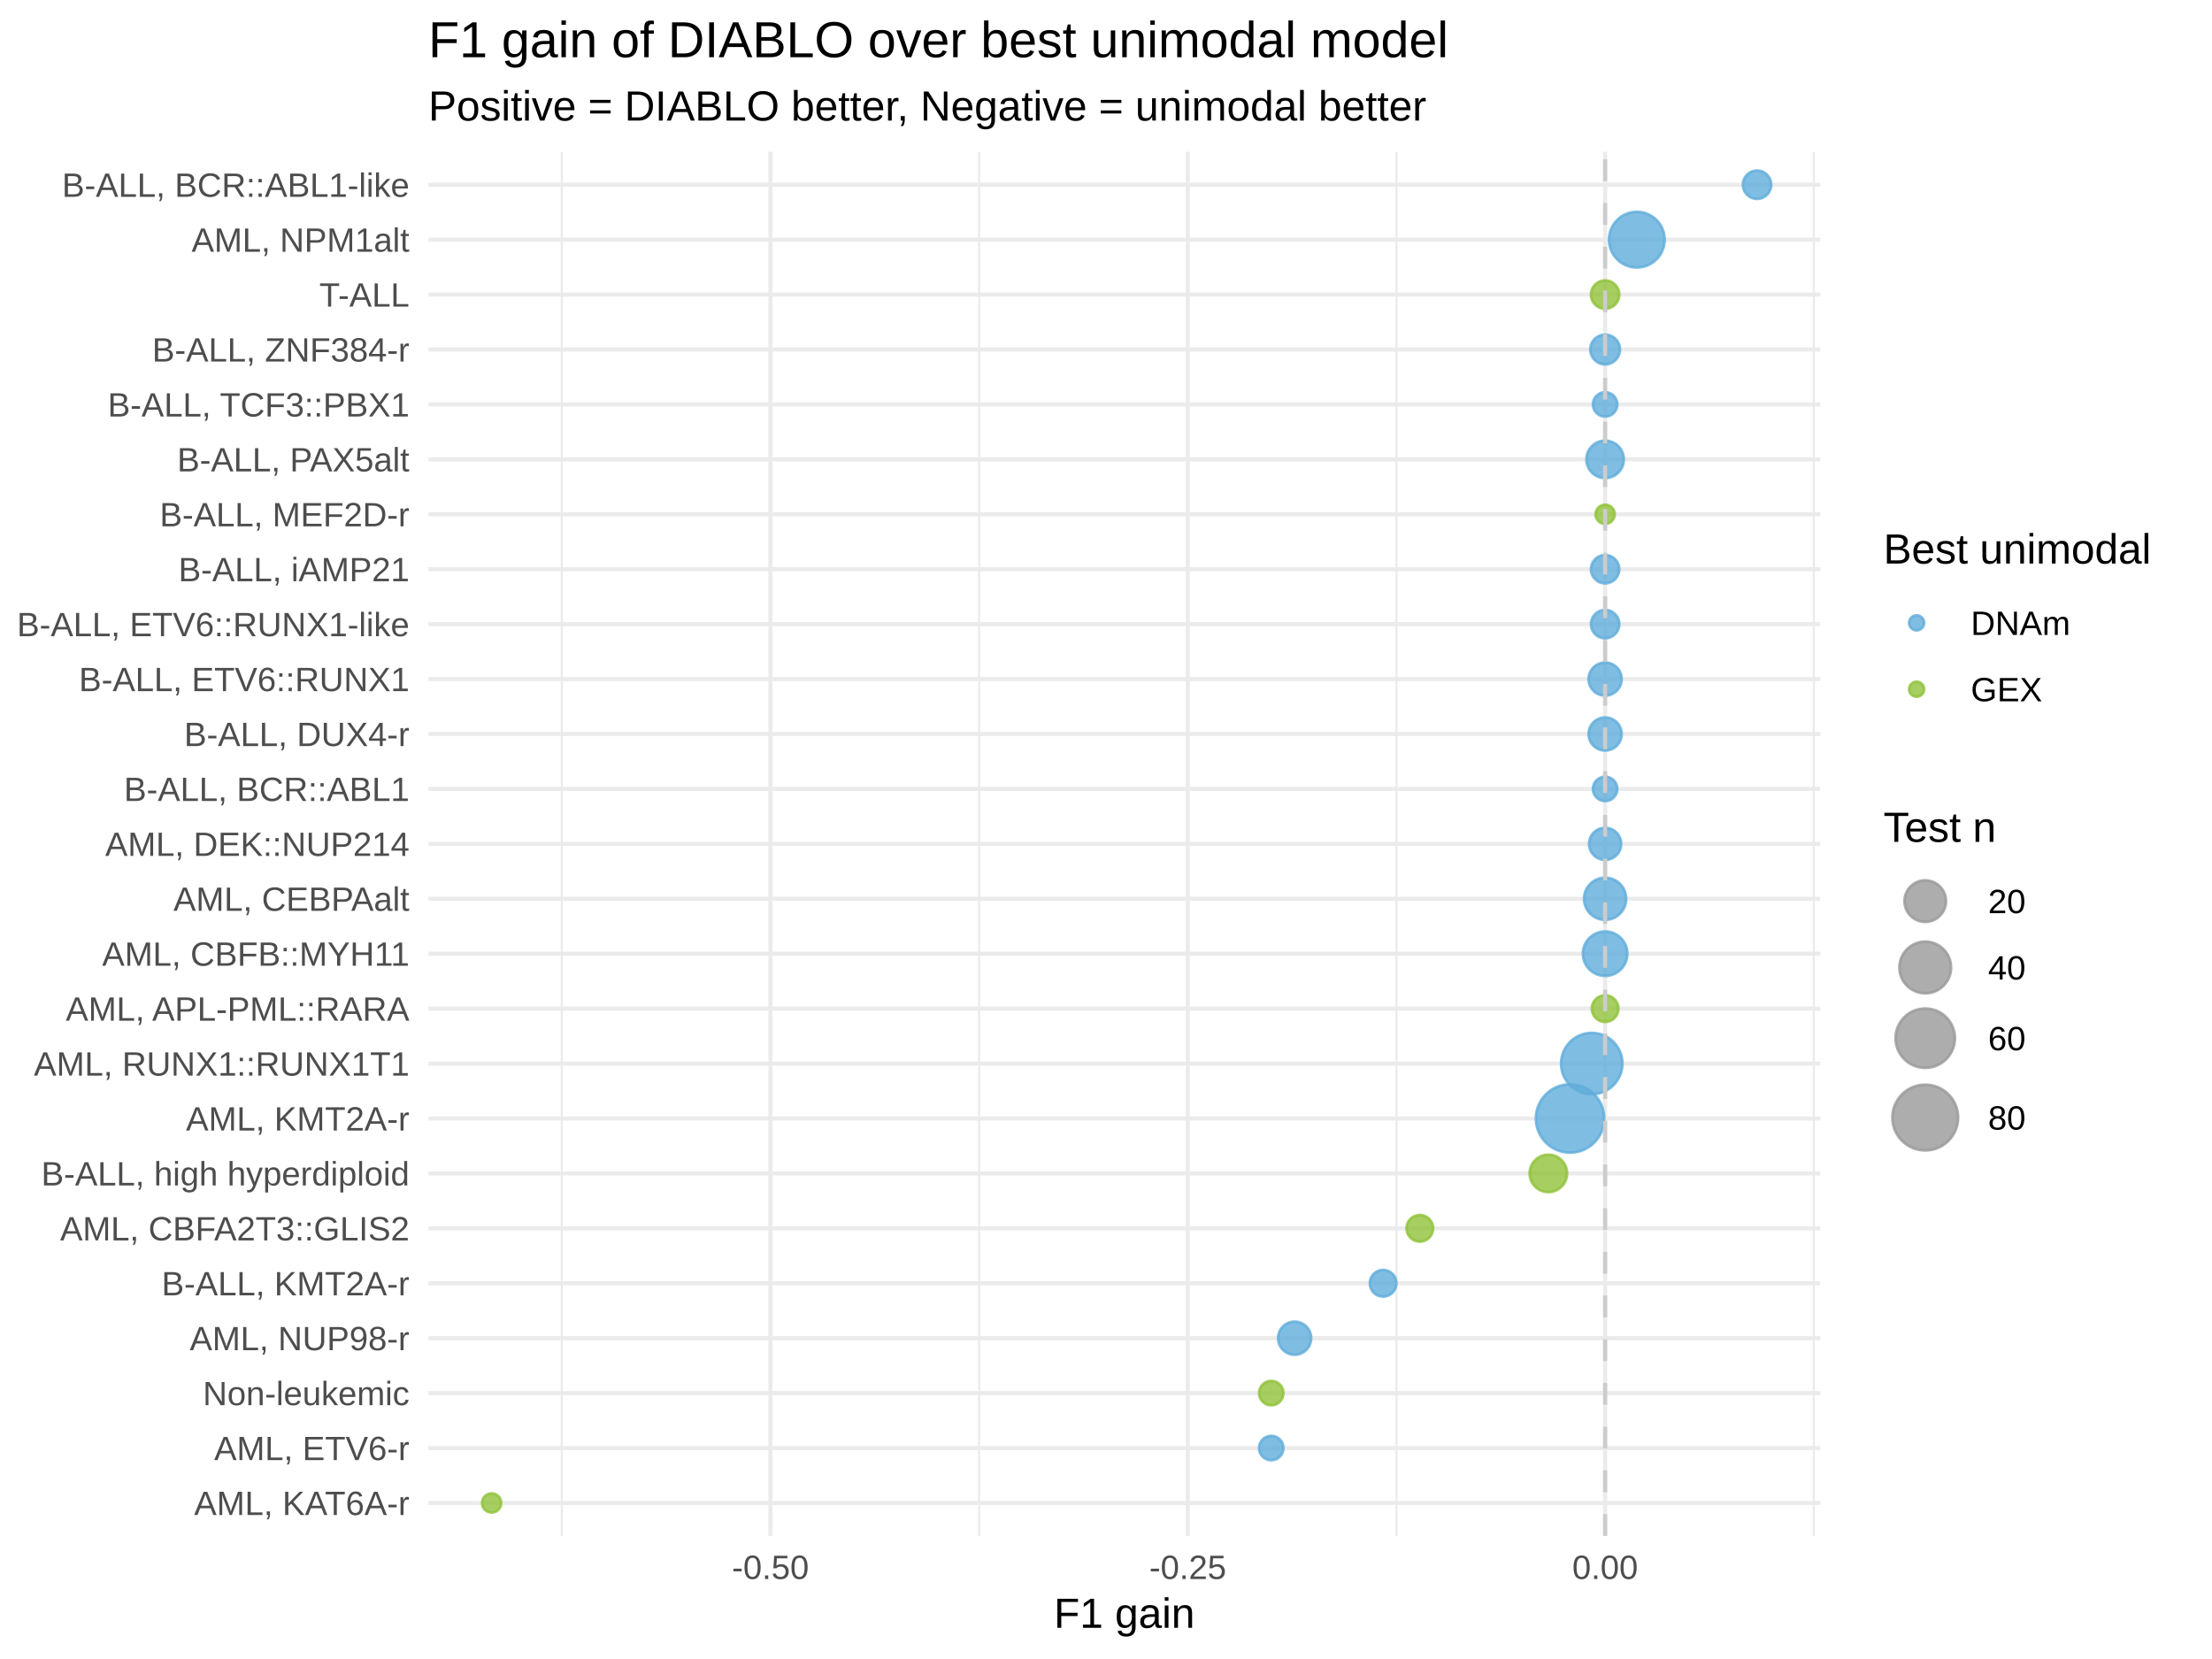
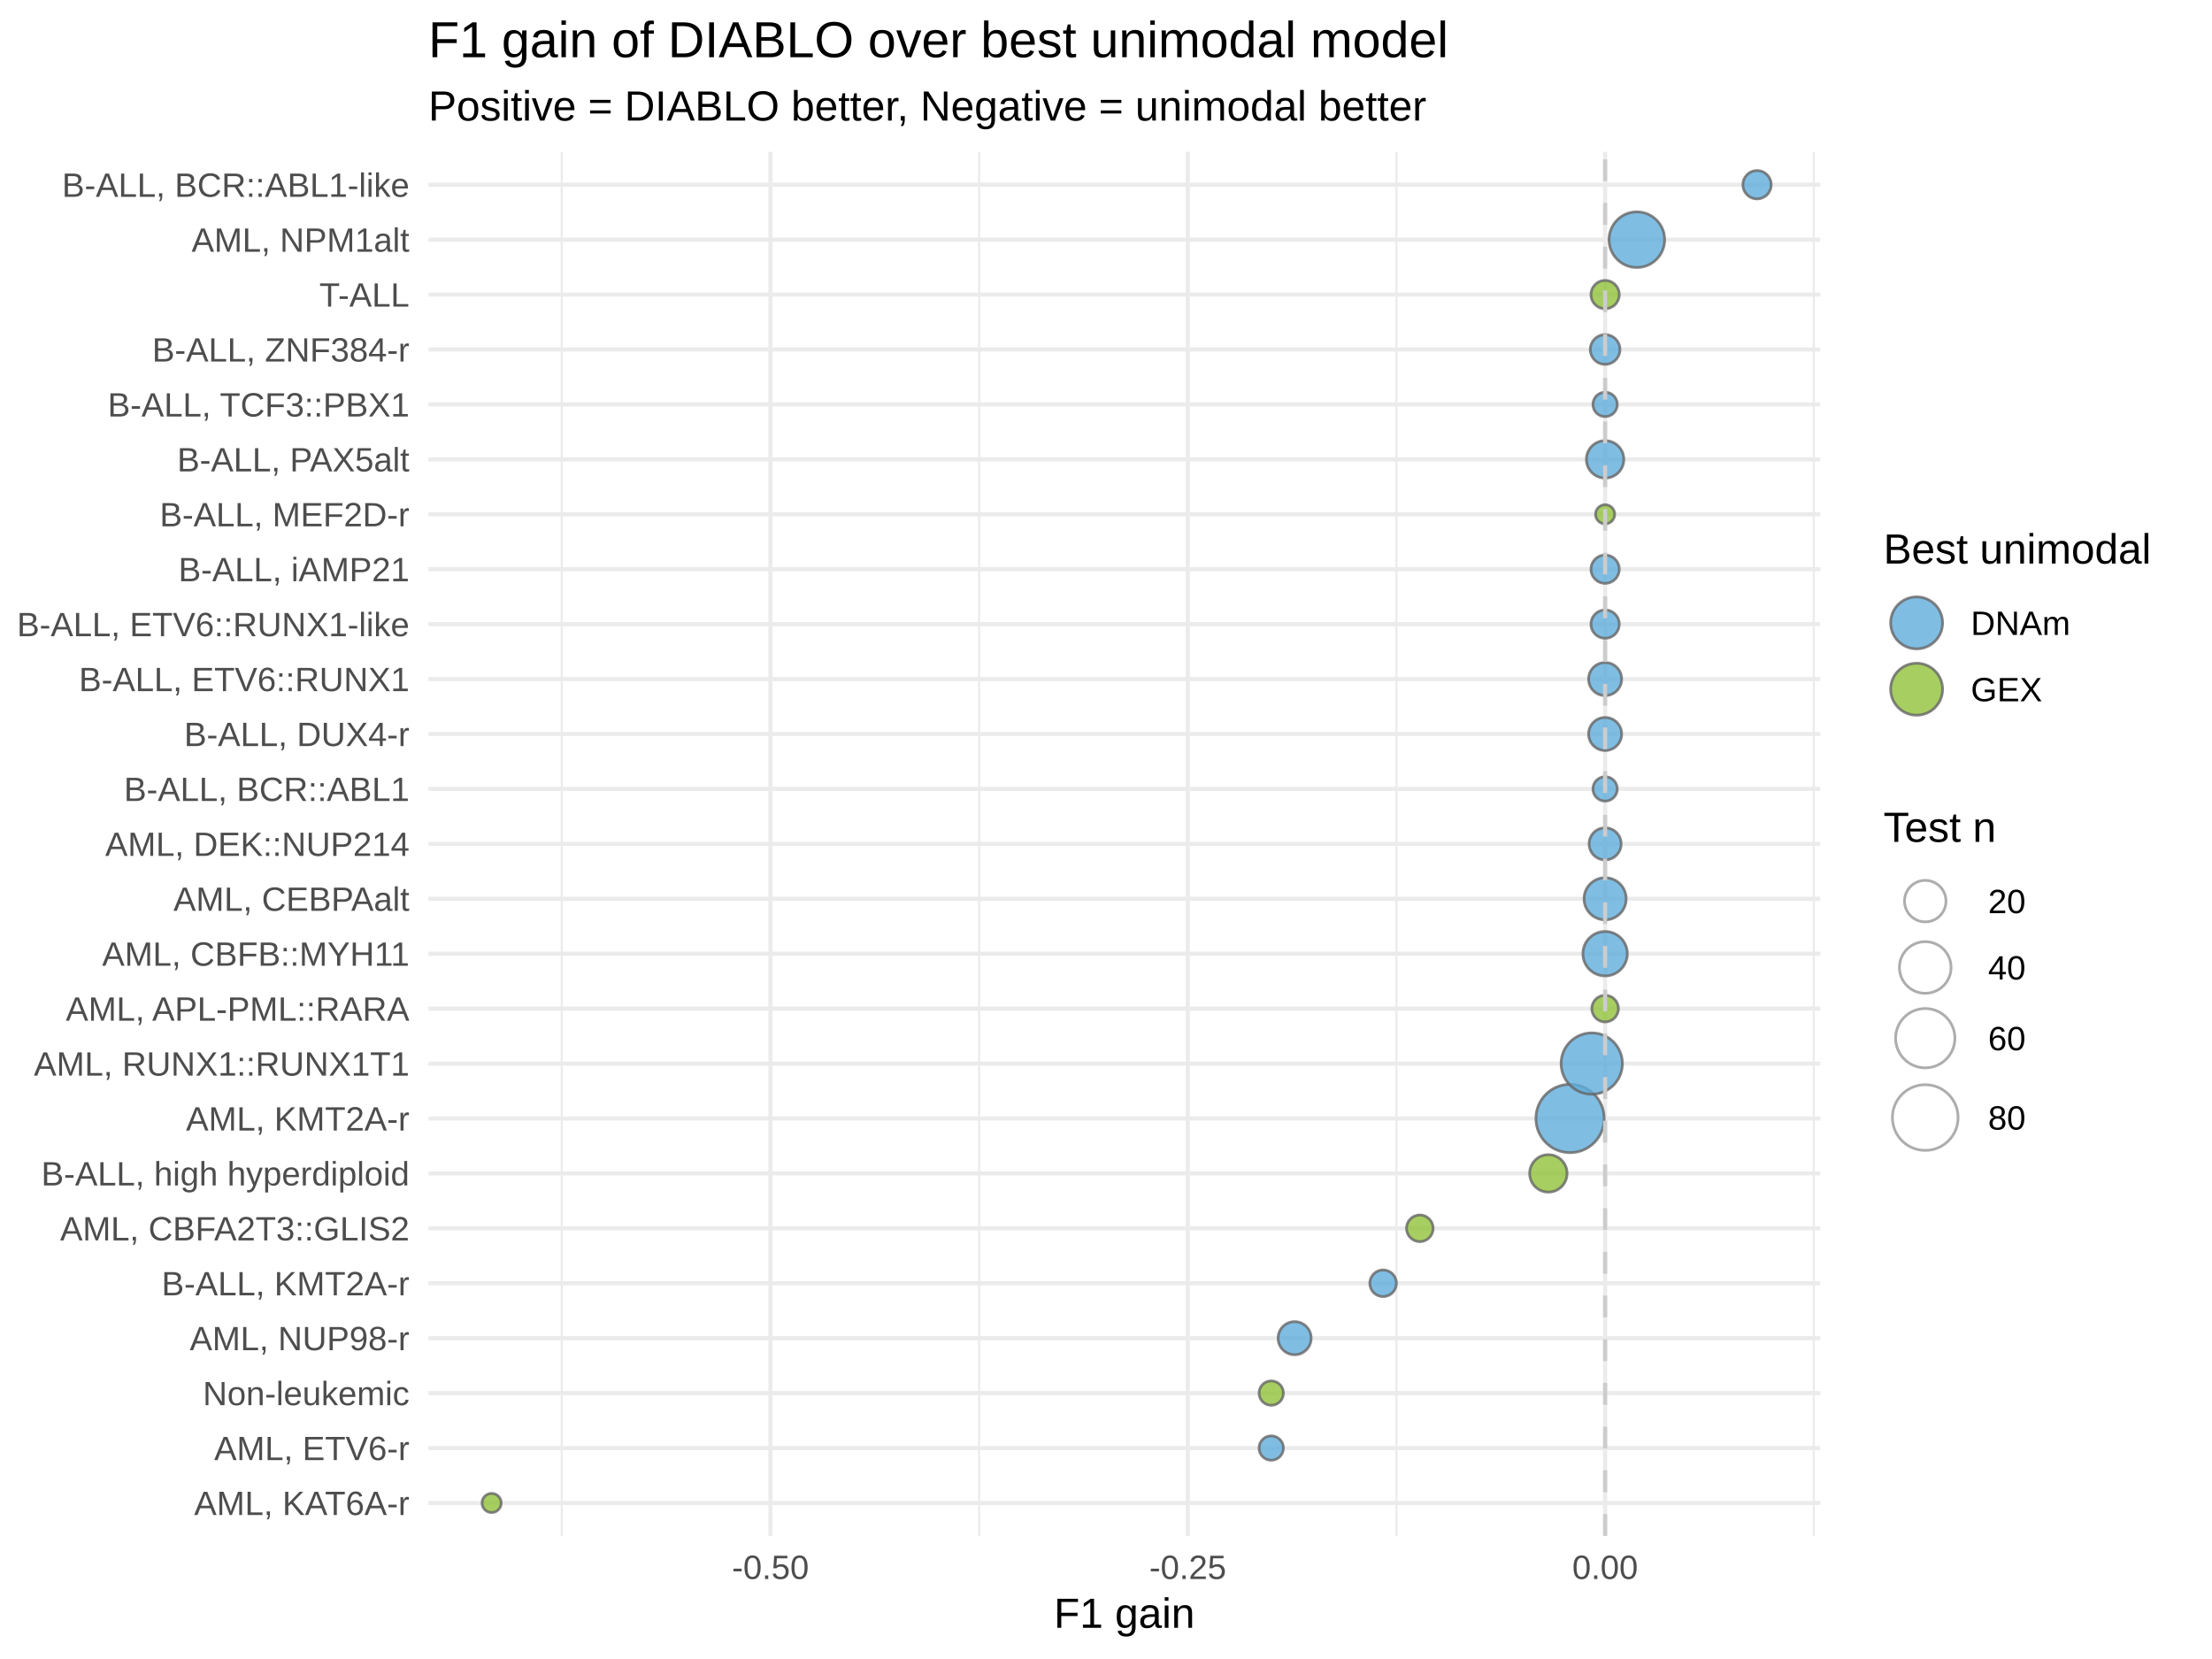
<svg xmlns="http://www.w3.org/2000/svg" class="svglite" width="576.00pt" height="432.00pt" viewBox="0 0 576.00 432.00">
  <defs>
    <style type="text/css">
    .svglite line, .svglite polyline, .svglite polygon, .svglite path, .svglite rect, .svglite circle {
      fill: none;
      stroke: #000000;
      stroke-linecap: round;
      stroke-linejoin: round;
      stroke-miterlimit: 10.00;
    }
    .svglite text {
      white-space: pre;
    }
  </style>
  </defs>
  <rect width="100%" height="100%" style="stroke: none; fill: #FFFFFF;" />
  <defs>
    <clipPath id="cpMC4wMHw1NzYuMDB8MC4wMHw0MzIuMDA=">
      <rect x="0.00" y="0.00" width="576.00" height="432.00" />
    </clipPath>
  </defs>
  <g clip-path="url(#cpMC4wMHw1NzYuMDB8MC4wMHw0MzIuMDA=)">
    <rect x="0.00" y="0.00" width="576.00" height="432.00" style="stroke-width: 1.07; stroke: none; fill: #FFFFFF;" />
  </g>
  <defs>
    <clipPath id="cpMTExLjU1fDQ3NC4wMHwzOS41MnwzOTkuOTU=">
      <rect x="111.55" y="39.52" width="362.45" height="360.43" />
    </clipPath>
  </defs>
  <g clip-path="url(#cpMTExLjU1fDQ3NC4wMHwzOS41MnwzOTkuOTU=)">
    <polyline points="146.28,399.95 146.28,39.52 " style="stroke-width: 0.53; stroke: #EBEBEB; stroke-linecap: butt;" />
    <polyline points="254.96,399.95 254.96,39.52 " style="stroke-width: 0.53; stroke: #EBEBEB; stroke-linecap: butt;" />
    <polyline points="363.63,399.95 363.63,39.52 " style="stroke-width: 0.53; stroke: #EBEBEB; stroke-linecap: butt;" />
    <polyline points="472.31,399.95 472.31,39.52 " style="stroke-width: 0.53; stroke: #EBEBEB; stroke-linecap: butt;" />
    <polyline points="111.55,391.37 474.00,391.37 " style="stroke-width: 1.07; stroke: #EBEBEB; stroke-linecap: butt;" />
    <polyline points="111.55,377.07 474.00,377.07 " style="stroke-width: 1.07; stroke: #EBEBEB; stroke-linecap: butt;" />
    <polyline points="111.55,362.76 474.00,362.76 " style="stroke-width: 1.07; stroke: #EBEBEB; stroke-linecap: butt;" />
    <polyline points="111.55,348.46 474.00,348.46 " style="stroke-width: 1.07; stroke: #EBEBEB; stroke-linecap: butt;" />
    <polyline points="111.55,334.16 474.00,334.16 " style="stroke-width: 1.07; stroke: #EBEBEB; stroke-linecap: butt;" />
    <polyline points="111.55,319.85 474.00,319.85 " style="stroke-width: 1.07; stroke: #EBEBEB; stroke-linecap: butt;" />
    <polyline points="111.55,305.55 474.00,305.55 " style="stroke-width: 1.07; stroke: #EBEBEB; stroke-linecap: butt;" />
    <polyline points="111.55,291.25 474.00,291.25 " style="stroke-width: 1.07; stroke: #EBEBEB; stroke-linecap: butt;" />
    <polyline points="111.55,276.95 474.00,276.95 " style="stroke-width: 1.07; stroke: #EBEBEB; stroke-linecap: butt;" />
    <polyline points="111.55,262.64 474.00,262.64 " style="stroke-width: 1.07; stroke: #EBEBEB; stroke-linecap: butt;" />
    <polyline points="111.55,248.34 474.00,248.34 " style="stroke-width: 1.07; stroke: #EBEBEB; stroke-linecap: butt;" />
    <polyline points="111.55,234.04 474.00,234.04 " style="stroke-width: 1.07; stroke: #EBEBEB; stroke-linecap: butt;" />
    <polyline points="111.55,219.74 474.00,219.74 " style="stroke-width: 1.07; stroke: #EBEBEB; stroke-linecap: butt;" />
    <polyline points="111.55,205.43 474.00,205.43 " style="stroke-width: 1.07; stroke: #EBEBEB; stroke-linecap: butt;" />
    <polyline points="111.55,191.13 474.00,191.13 " style="stroke-width: 1.07; stroke: #EBEBEB; stroke-linecap: butt;" />
    <polyline points="111.55,176.83 474.00,176.83 " style="stroke-width: 1.07; stroke: #EBEBEB; stroke-linecap: butt;" />
    <polyline points="111.55,162.52 474.00,162.52 " style="stroke-width: 1.07; stroke: #EBEBEB; stroke-linecap: butt;" />
    <polyline points="111.55,148.22 474.00,148.22 " style="stroke-width: 1.07; stroke: #EBEBEB; stroke-linecap: butt;" />
    <polyline points="111.55,133.92 474.00,133.92 " style="stroke-width: 1.07; stroke: #EBEBEB; stroke-linecap: butt;" />
    <polyline points="111.55,119.62 474.00,119.62 " style="stroke-width: 1.07; stroke: #EBEBEB; stroke-linecap: butt;" />
    <polyline points="111.55,105.31 474.00,105.31 " style="stroke-width: 1.07; stroke: #EBEBEB; stroke-linecap: butt;" />
    <polyline points="111.55,91.01 474.00,91.01 " style="stroke-width: 1.07; stroke: #EBEBEB; stroke-linecap: butt;" />
    <polyline points="111.55,76.71 474.00,76.71 " style="stroke-width: 1.07; stroke: #EBEBEB; stroke-linecap: butt;" />
    <polyline points="111.55,62.41 474.00,62.41 " style="stroke-width: 1.07; stroke: #EBEBEB; stroke-linecap: butt;" />
    <polyline points="111.55,48.10 474.00,48.10 " style="stroke-width: 1.07; stroke: #EBEBEB; stroke-linecap: butt;" />
    <polyline points="200.62,399.95 200.62,39.52 " style="stroke-width: 1.07; stroke: #EBEBEB; stroke-linecap: butt;" />
    <polyline points="309.30,399.95 309.30,39.52 " style="stroke-width: 1.07; stroke: #EBEBEB; stroke-linecap: butt;" />
    <polyline points="417.97,399.95 417.97,39.52 " style="stroke-width: 1.07; stroke: #EBEBEB; stroke-linecap: butt;" />
-     <circle cx="417.97" cy="262.64" r="3.46" style="stroke-width: 0.71; stroke: #90C23A; stroke-opacity: 0.80; fill: #90C23A; fill-opacity: 0.80;" />
-     <circle cx="369.72" cy="319.85" r="3.46" style="stroke-width: 0.71; stroke: #90C23A; stroke-opacity: 0.80; fill: #90C23A; fill-opacity: 0.80;" />
-     <circle cx="417.97" cy="248.34" r="5.78" style="stroke-width: 0.71; stroke: #60ACDA; stroke-opacity: 0.80; fill: #60ACDA; fill-opacity: 0.80;" />
-     <circle cx="417.97" cy="234.04" r="5.48" style="stroke-width: 0.71; stroke: #60ACDA; stroke-opacity: 0.80; fill: #60ACDA; fill-opacity: 0.80;" />
-     <circle cx="417.97" cy="219.74" r="4.17" style="stroke-width: 0.71; stroke: #60ACDA; stroke-opacity: 0.80; fill: #60ACDA; fill-opacity: 0.80;" />
-     <circle cx="331.03" cy="377.07" r="3.17" style="stroke-width: 0.71; stroke: #60ACDA; stroke-opacity: 0.80; fill: #60ACDA; fill-opacity: 0.80;" />
-     <circle cx="128.02" cy="391.37" r="2.49" style="stroke-width: 0.71; stroke: #90C23A; stroke-opacity: 0.80; fill: #90C23A; fill-opacity: 0.80;" />
-     <circle cx="408.84" cy="291.25" r="8.89" style="stroke-width: 0.71; stroke: #60ACDA; stroke-opacity: 0.80; fill: #60ACDA; fill-opacity: 0.80;" />
-     <circle cx="426.23" cy="62.41" r="7.24" style="stroke-width: 0.71; stroke: #60ACDA; stroke-opacity: 0.80; fill: #60ACDA; fill-opacity: 0.80;" />
-     <circle cx="337.12" cy="348.46" r="4.30" style="stroke-width: 0.71; stroke: #60ACDA; stroke-opacity: 0.80; fill: #60ACDA; fill-opacity: 0.80;" />
-     <circle cx="414.49" cy="276.95" r="7.98" style="stroke-width: 0.71; stroke: #60ACDA; stroke-opacity: 0.80; fill: #60ACDA; fill-opacity: 0.80;" />
-     <circle cx="417.97" cy="205.43" r="3.17" style="stroke-width: 0.71; stroke: #60ACDA; stroke-opacity: 0.80; fill: #60ACDA; fill-opacity: 0.80;" />
-     <circle cx="457.53" cy="48.10" r="3.68" style="stroke-width: 0.71; stroke: #60ACDA; stroke-opacity: 0.80; fill: #60ACDA; fill-opacity: 0.80;" />
-     <circle cx="417.97" cy="191.13" r="4.30" style="stroke-width: 0.71; stroke: #60ACDA; stroke-opacity: 0.80; fill: #60ACDA; fill-opacity: 0.80;" />
-     <circle cx="417.97" cy="176.83" r="4.30" style="stroke-width: 0.71; stroke: #60ACDA; stroke-opacity: 0.80; fill: #60ACDA; fill-opacity: 0.80;" />
-     <circle cx="417.97" cy="162.52" r="3.68" style="stroke-width: 0.71; stroke: #60ACDA; stroke-opacity: 0.80; fill: #60ACDA; fill-opacity: 0.80;" />
-     <circle cx="403.19" cy="305.55" r="4.87" style="stroke-width: 0.71; stroke: #90C23A; stroke-opacity: 0.80; fill: #90C23A; fill-opacity: 0.80;" />
-     <circle cx="417.97" cy="148.22" r="3.68" style="stroke-width: 0.71; stroke: #60ACDA; stroke-opacity: 0.80; fill: #60ACDA; fill-opacity: 0.80;" />
-     <circle cx="360.16" cy="334.16" r="3.46" style="stroke-width: 0.71; stroke: #60ACDA; stroke-opacity: 0.80; fill: #60ACDA; fill-opacity: 0.80;" />
-     <circle cx="417.97" cy="133.92" r="2.49" style="stroke-width: 0.71; stroke: #90C23A; stroke-opacity: 0.80; fill: #90C23A; fill-opacity: 0.80;" />
-     <circle cx="417.97" cy="119.62" r="4.87" style="stroke-width: 0.71; stroke: #60ACDA; stroke-opacity: 0.80; fill: #60ACDA; fill-opacity: 0.80;" />
-     <circle cx="417.97" cy="105.31" r="3.17" style="stroke-width: 0.71; stroke: #60ACDA; stroke-opacity: 0.80; fill: #60ACDA; fill-opacity: 0.80;" />
-     <circle cx="417.97" cy="91.01" r="3.86" style="stroke-width: 0.71; stroke: #60ACDA; stroke-opacity: 0.80; fill: #60ACDA; fill-opacity: 0.80;" />
-     <circle cx="331.03" cy="362.76" r="3.17" style="stroke-width: 0.71; stroke: #90C23A; stroke-opacity: 0.80; fill: #90C23A; fill-opacity: 0.80;" />
-     <circle cx="417.97" cy="76.71" r="3.68" style="stroke-width: 0.71; stroke: #90C23A; stroke-opacity: 0.80; fill: #90C23A; fill-opacity: 0.80;" />
+     <circle cx="417.97" cy="262.64" r="3.46" style="stroke-width: 0.71; stroke: #666666; stroke-opacity: 0.80; fill: #90C23A; fill-opacity: 0.80;" />
+     <circle cx="369.72" cy="319.85" r="3.46" style="stroke-width: 0.71; stroke: #666666; stroke-opacity: 0.80; fill: #90C23A; fill-opacity: 0.80;" />
+     <circle cx="417.97" cy="248.34" r="5.78" style="stroke-width: 0.71; stroke: #666666; stroke-opacity: 0.80; fill: #60ACDA; fill-opacity: 0.80;" />
+     <circle cx="417.97" cy="234.04" r="5.48" style="stroke-width: 0.71; stroke: #666666; stroke-opacity: 0.80; fill: #60ACDA; fill-opacity: 0.80;" />
+     <circle cx="417.97" cy="219.74" r="4.17" style="stroke-width: 0.71; stroke: #666666; stroke-opacity: 0.80; fill: #60ACDA; fill-opacity: 0.80;" />
+     <circle cx="331.03" cy="377.07" r="3.17" style="stroke-width: 0.71; stroke: #666666; stroke-opacity: 0.80; fill: #60ACDA; fill-opacity: 0.80;" />
+     <circle cx="128.02" cy="391.37" r="2.49" style="stroke-width: 0.71; stroke: #666666; stroke-opacity: 0.80; fill: #90C23A; fill-opacity: 0.80;" />
+     <circle cx="408.84" cy="291.25" r="8.89" style="stroke-width: 0.71; stroke: #666666; stroke-opacity: 0.80; fill: #60ACDA; fill-opacity: 0.80;" />
+     <circle cx="426.23" cy="62.41" r="7.24" style="stroke-width: 0.71; stroke: #666666; stroke-opacity: 0.80; fill: #60ACDA; fill-opacity: 0.80;" />
+     <circle cx="337.12" cy="348.46" r="4.30" style="stroke-width: 0.71; stroke: #666666; stroke-opacity: 0.80; fill: #60ACDA; fill-opacity: 0.80;" />
+     <circle cx="414.49" cy="276.95" r="7.98" style="stroke-width: 0.71; stroke: #666666; stroke-opacity: 0.80; fill: #60ACDA; fill-opacity: 0.80;" />
+     <circle cx="417.97" cy="205.43" r="3.17" style="stroke-width: 0.71; stroke: #666666; stroke-opacity: 0.80; fill: #60ACDA; fill-opacity: 0.80;" />
+     <circle cx="457.53" cy="48.10" r="3.68" style="stroke-width: 0.71; stroke: #666666; stroke-opacity: 0.80; fill: #60ACDA; fill-opacity: 0.80;" />
+     <circle cx="417.97" cy="191.13" r="4.30" style="stroke-width: 0.71; stroke: #666666; stroke-opacity: 0.80; fill: #60ACDA; fill-opacity: 0.80;" />
+     <circle cx="417.97" cy="176.83" r="4.30" style="stroke-width: 0.71; stroke: #666666; stroke-opacity: 0.80; fill: #60ACDA; fill-opacity: 0.80;" />
+     <circle cx="417.97" cy="162.52" r="3.68" style="stroke-width: 0.71; stroke: #666666; stroke-opacity: 0.80; fill: #60ACDA; fill-opacity: 0.80;" />
+     <circle cx="403.19" cy="305.55" r="4.87" style="stroke-width: 0.71; stroke: #666666; stroke-opacity: 0.80; fill: #90C23A; fill-opacity: 0.80;" />
+     <circle cx="417.97" cy="148.22" r="3.68" style="stroke-width: 0.71; stroke: #666666; stroke-opacity: 0.80; fill: #60ACDA; fill-opacity: 0.80;" />
+     <circle cx="360.16" cy="334.16" r="3.46" style="stroke-width: 0.71; stroke: #666666; stroke-opacity: 0.80; fill: #60ACDA; fill-opacity: 0.80;" />
+     <circle cx="417.97" cy="133.92" r="2.49" style="stroke-width: 0.71; stroke: #666666; stroke-opacity: 0.80; fill: #90C23A; fill-opacity: 0.80;" />
+     <circle cx="417.97" cy="119.62" r="4.87" style="stroke-width: 0.71; stroke: #666666; stroke-opacity: 0.80; fill: #60ACDA; fill-opacity: 0.80;" />
+     <circle cx="417.97" cy="105.31" r="3.17" style="stroke-width: 0.71; stroke: #666666; stroke-opacity: 0.80; fill: #60ACDA; fill-opacity: 0.80;" />
+     <circle cx="417.97" cy="91.01" r="3.86" style="stroke-width: 0.71; stroke: #666666; stroke-opacity: 0.80; fill: #60ACDA; fill-opacity: 0.80;" />
+     <circle cx="331.03" cy="362.76" r="3.17" style="stroke-width: 0.71; stroke: #666666; stroke-opacity: 0.80; fill: #90C23A; fill-opacity: 0.80;" />
+     <circle cx="417.97" cy="76.71" r="3.68" style="stroke-width: 0.71; stroke: #666666; stroke-opacity: 0.80; fill: #90C23A; fill-opacity: 0.80;" />
    <line x1="417.97" y1="399.95" x2="417.97" y2="39.52" style="stroke-width: 1.07; stroke: #CCCCCC; stroke-dasharray: 5.69,5.69; stroke-linecap: butt;" />
  </g>
  <g clip-path="url(#cpMC4wMHw1NzYuMDB8MC4wMHw0MzIuMDA=)">
    <text x="106.62" y="394.51" text-anchor="end" style="font-size: 8.80px;fill: #4D4D4D; font-family: &quot;Arimo&quot;;" textLength="55.93px" lengthAdjust="spacingAndGlyphs">AML, KAT6A-r</text>
    <text x="106.62" y="380.21" text-anchor="end" style="font-size: 8.80px;fill: #4D4D4D; font-family: &quot;Arimo&quot;;" textLength="49.41px" lengthAdjust="spacingAndGlyphs">AML, ETV6-r</text>
    <text x="106.62" y="365.91" text-anchor="end" style="font-size: 8.80px;fill: #4D4D4D; font-family: &quot;Arimo&quot;;" textLength="57.30px" lengthAdjust="spacingAndGlyphs">Non-leukemic</text>
    <text x="106.62" y="351.60" text-anchor="end" style="font-size: 8.80px;fill: #4D4D4D; font-family: &quot;Arimo&quot;;" textLength="57.82px" lengthAdjust="spacingAndGlyphs">AML, NUP98-r</text>
    <text x="106.62" y="337.30" text-anchor="end" style="font-size: 8.80px;fill: #4D4D4D; font-family: &quot;Arimo&quot;;" textLength="63.46px" lengthAdjust="spacingAndGlyphs">B-ALL, KMT2A-r</text>
    <text x="106.62" y="323.00" text-anchor="end" style="font-size: 8.80px;fill: #4D4D4D; font-family: &quot;Arimo&quot;;" textLength="87.83px" lengthAdjust="spacingAndGlyphs">AML, CBFA2T3::GLIS2</text>
    <text x="106.62" y="308.69" text-anchor="end" style="font-size: 8.80px;fill: #4D4D4D; font-family: &quot;Arimo&quot;;" textLength="101.14px" lengthAdjust="spacingAndGlyphs">B-ALL, high hyperdiploid</text>
    <text x="106.62" y="294.39" text-anchor="end" style="font-size: 8.80px;fill: #4D4D4D; font-family: &quot;Arimo&quot;;" textLength="58.28px" lengthAdjust="spacingAndGlyphs">AML, KMT2A-r</text>
    <text x="106.62" y="280.09" text-anchor="end" style="font-size: 8.80px;fill: #4D4D4D; font-family: &quot;Arimo&quot;;" textLength="95.04px" lengthAdjust="spacingAndGlyphs">AML, RUNX1::RUNX1T1</text>
    <text x="106.62" y="265.79" text-anchor="end" style="font-size: 8.80px;fill: #4D4D4D; font-family: &quot;Arimo&quot;;" textLength="86.04px" lengthAdjust="spacingAndGlyphs">AML, APL-PML::RARA</text>
    <text x="106.62" y="251.48" text-anchor="end" style="font-size: 8.80px;fill: #4D4D4D; font-family: &quot;Arimo&quot;;" textLength="78.66px" lengthAdjust="spacingAndGlyphs">AML, CBFB::MYH11</text>
    <text x="106.62" y="237.18" text-anchor="end" style="font-size: 8.80px;fill: #4D4D4D; font-family: &quot;Arimo&quot;;" textLength="60.34px" lengthAdjust="spacingAndGlyphs">AML, CEBPAalt</text>
    <text x="106.62" y="222.88" text-anchor="end" style="font-size: 8.80px;fill: #4D4D4D; font-family: &quot;Arimo&quot;;" textLength="77.85px" lengthAdjust="spacingAndGlyphs">AML, DEK::NUP214</text>
    <text x="106.62" y="208.58" text-anchor="end" style="font-size: 8.80px;fill: #4D4D4D; font-family: &quot;Arimo&quot;;" textLength="70.47px" lengthAdjust="spacingAndGlyphs">B-ALL, BCR::ABL1</text>
    <text x="106.62" y="194.27" text-anchor="end" style="font-size: 8.80px;fill: #4D4D4D; font-family: &quot;Arimo&quot;;" textLength="57.54px" lengthAdjust="spacingAndGlyphs">B-ALL, DUX4-r</text>
    <text x="106.62" y="179.97" text-anchor="end" style="font-size: 8.80px;fill: #4D4D4D; font-family: &quot;Arimo&quot;;" textLength="81.60px" lengthAdjust="spacingAndGlyphs">B-ALL, ETV6::RUNX1</text>
    <text x="106.62" y="165.67" text-anchor="end" style="font-size: 8.80px;fill: #4D4D4D; font-family: &quot;Arimo&quot;;" textLength="98.63px" lengthAdjust="spacingAndGlyphs">B-ALL, ETV6::RUNX1-like</text>
    <text x="106.62" y="151.36" text-anchor="end" style="font-size: 8.80px;fill: #4D4D4D; font-family: &quot;Arimo&quot;;" textLength="59.28px" lengthAdjust="spacingAndGlyphs">B-ALL, iAMP21</text>
    <text x="106.62" y="137.06" text-anchor="end" style="font-size: 8.80px;fill: #4D4D4D; font-family: &quot;Arimo&quot;;" textLength="63.38px" lengthAdjust="spacingAndGlyphs">B-ALL, MEF2D-r</text>
    <text x="106.62" y="122.76" text-anchor="end" style="font-size: 8.80px;fill: #4D4D4D; font-family: &quot;Arimo&quot;;" textLength="59.54px" lengthAdjust="spacingAndGlyphs">B-ALL, PAX5alt</text>
    <text x="106.62" y="108.46" text-anchor="end" style="font-size: 8.80px;fill: #4D4D4D; font-family: &quot;Arimo&quot;;" textLength="74.01px" lengthAdjust="spacingAndGlyphs">B-ALL, TCF3::PBX1</text>
    <text x="106.62" y="94.15" text-anchor="end" style="font-size: 8.80px;fill: #4D4D4D; font-family: &quot;Arimo&quot;;" textLength="65.88px" lengthAdjust="spacingAndGlyphs">B-ALL, ZNF384-r</text>
    <text x="106.62" y="79.85" text-anchor="end" style="font-size: 8.80px;fill: #4D4D4D; font-family: &quot;Arimo&quot;;" textLength="22.56px" lengthAdjust="spacingAndGlyphs">T-ALL</text>
    <text x="106.62" y="65.55" text-anchor="end" style="font-size: 8.80px;fill: #4D4D4D; font-family: &quot;Arimo&quot;;" textLength="58.25px" lengthAdjust="spacingAndGlyphs">AML, NPM1alt</text>
    <text x="106.62" y="51.25" text-anchor="end" style="font-size: 8.80px;fill: #4D4D4D; font-family: &quot;Arimo&quot;;" textLength="87.49px" lengthAdjust="spacingAndGlyphs">B-ALL, BCR::ABL1-like</text>
    <text x="200.62" y="411.17" text-anchor="middle" style="font-size: 8.80px;fill: #4D4D4D; font-family: &quot;Arimo&quot;;" textLength="20.28px" lengthAdjust="spacingAndGlyphs">-0.50</text>
    <text x="309.30" y="411.17" text-anchor="middle" style="font-size: 8.80px;fill: #4D4D4D; font-family: &quot;Arimo&quot;;" textLength="20.28px" lengthAdjust="spacingAndGlyphs">-0.25</text>
    <text x="417.97" y="411.17" text-anchor="middle" style="font-size: 8.80px;fill: #4D4D4D; font-family: &quot;Arimo&quot;;" textLength="17.45px" lengthAdjust="spacingAndGlyphs">0.00</text>
    <text x="292.78" y="423.88" text-anchor="middle" style="font-size: 11.00px; font-family: &quot;Arimo&quot;;" textLength="37.43px" lengthAdjust="spacingAndGlyphs">F1 gain</text>
    <text x="490.44" y="146.75" style="font-size: 11.00px; font-family: &quot;Arimo&quot;;" textLength="74.60px" lengthAdjust="spacingAndGlyphs">Best unimodal</text>
-     <circle cx="499.08" cy="162.19" r="1.95" style="stroke-width: 0.71; stroke: #60ACDA; stroke-opacity: 0.80; fill: #60ACDA; fill-opacity: 0.80;" />
-     <circle cx="499.08" cy="179.47" r="1.95" style="stroke-width: 0.71; stroke: #90C23A; stroke-opacity: 0.80; fill: #90C23A; fill-opacity: 0.80;" />
+     <circle cx="499.08" cy="162.19" r="6.76" style="stroke-width: 0.71; stroke: #666666; stroke-opacity: 0.80; fill: #60ACDA; fill-opacity: 0.80;" />
+     <circle cx="499.08" cy="179.47" r="6.76" style="stroke-width: 0.71; stroke: #666666; stroke-opacity: 0.80; fill: #90C23A; fill-opacity: 0.80;" />
    <text x="513.20" y="165.33" style="font-size: 8.80px; font-family: &quot;Arimo&quot;;" textLength="26.96px" lengthAdjust="spacingAndGlyphs">DNAm</text>
    <text x="513.20" y="182.61" style="font-size: 8.80px; font-family: &quot;Arimo&quot;;" textLength="16.44px" lengthAdjust="spacingAndGlyphs">GEX</text>
    <text x="490.44" y="219.21" style="font-size: 11.00px; font-family: &quot;Arimo&quot;;" textLength="31.22px" lengthAdjust="spacingAndGlyphs">Test n</text>
-     <circle cx="501.33" cy="234.65" r="5.40" style="stroke-width: 0.71; stroke: #999999; stroke-opacity: 0.80; fill: #999999; fill-opacity: 0.80;" />
-     <circle cx="501.33" cy="251.93" r="6.72" style="stroke-width: 0.71; stroke: #999999; stroke-opacity: 0.80; fill: #999999; fill-opacity: 0.80;" />
-     <circle cx="501.33" cy="270.34" r="7.72" style="stroke-width: 0.71; stroke: #999999; stroke-opacity: 0.80; fill: #999999; fill-opacity: 0.80;" />
-     <circle cx="501.33" cy="291.01" r="8.55" style="stroke-width: 0.71; stroke: #999999; stroke-opacity: 0.80; fill: #999999; fill-opacity: 0.80;" />
+     <circle cx="501.33" cy="234.65" r="5.40" style="stroke-width: 0.71; stroke: #999999; stroke-opacity: 0.80;" />
+     <circle cx="501.33" cy="251.93" r="6.72" style="stroke-width: 0.71; stroke: #999999; stroke-opacity: 0.80;" />
+     <circle cx="501.33" cy="270.34" r="7.72" style="stroke-width: 0.71; stroke: #999999; stroke-opacity: 0.80;" />
+     <circle cx="501.33" cy="291.01" r="8.55" style="stroke-width: 0.71; stroke: #999999; stroke-opacity: 0.80;" />
    <text x="517.69" y="237.79" style="font-size: 8.80px; font-family: &quot;Arimo&quot;;" textLength="10.07px" lengthAdjust="spacingAndGlyphs">20</text>
    <text x="517.69" y="255.07" style="font-size: 8.80px; font-family: &quot;Arimo&quot;;" textLength="10.07px" lengthAdjust="spacingAndGlyphs">40</text>
    <text x="517.69" y="273.49" style="font-size: 8.80px; font-family: &quot;Arimo&quot;;" textLength="10.07px" lengthAdjust="spacingAndGlyphs">60</text>
    <text x="517.69" y="294.15" style="font-size: 8.80px; font-family: &quot;Arimo&quot;;" textLength="10.07px" lengthAdjust="spacingAndGlyphs">80</text>
    <text x="111.55" y="31.40" style="font-size: 11.00px; font-family: &quot;Arimo&quot;;" textLength="274.44px" lengthAdjust="spacingAndGlyphs">Positive = DIABLO better, Negative = unimodal better</text>
    <text x="111.55" y="14.90" style="font-size: 13.20px; font-family: &quot;Arimo&quot;;" textLength="278.63px" lengthAdjust="spacingAndGlyphs">F1 gain of DIABLO over best unimodal model</text>
  </g>
</svg>
